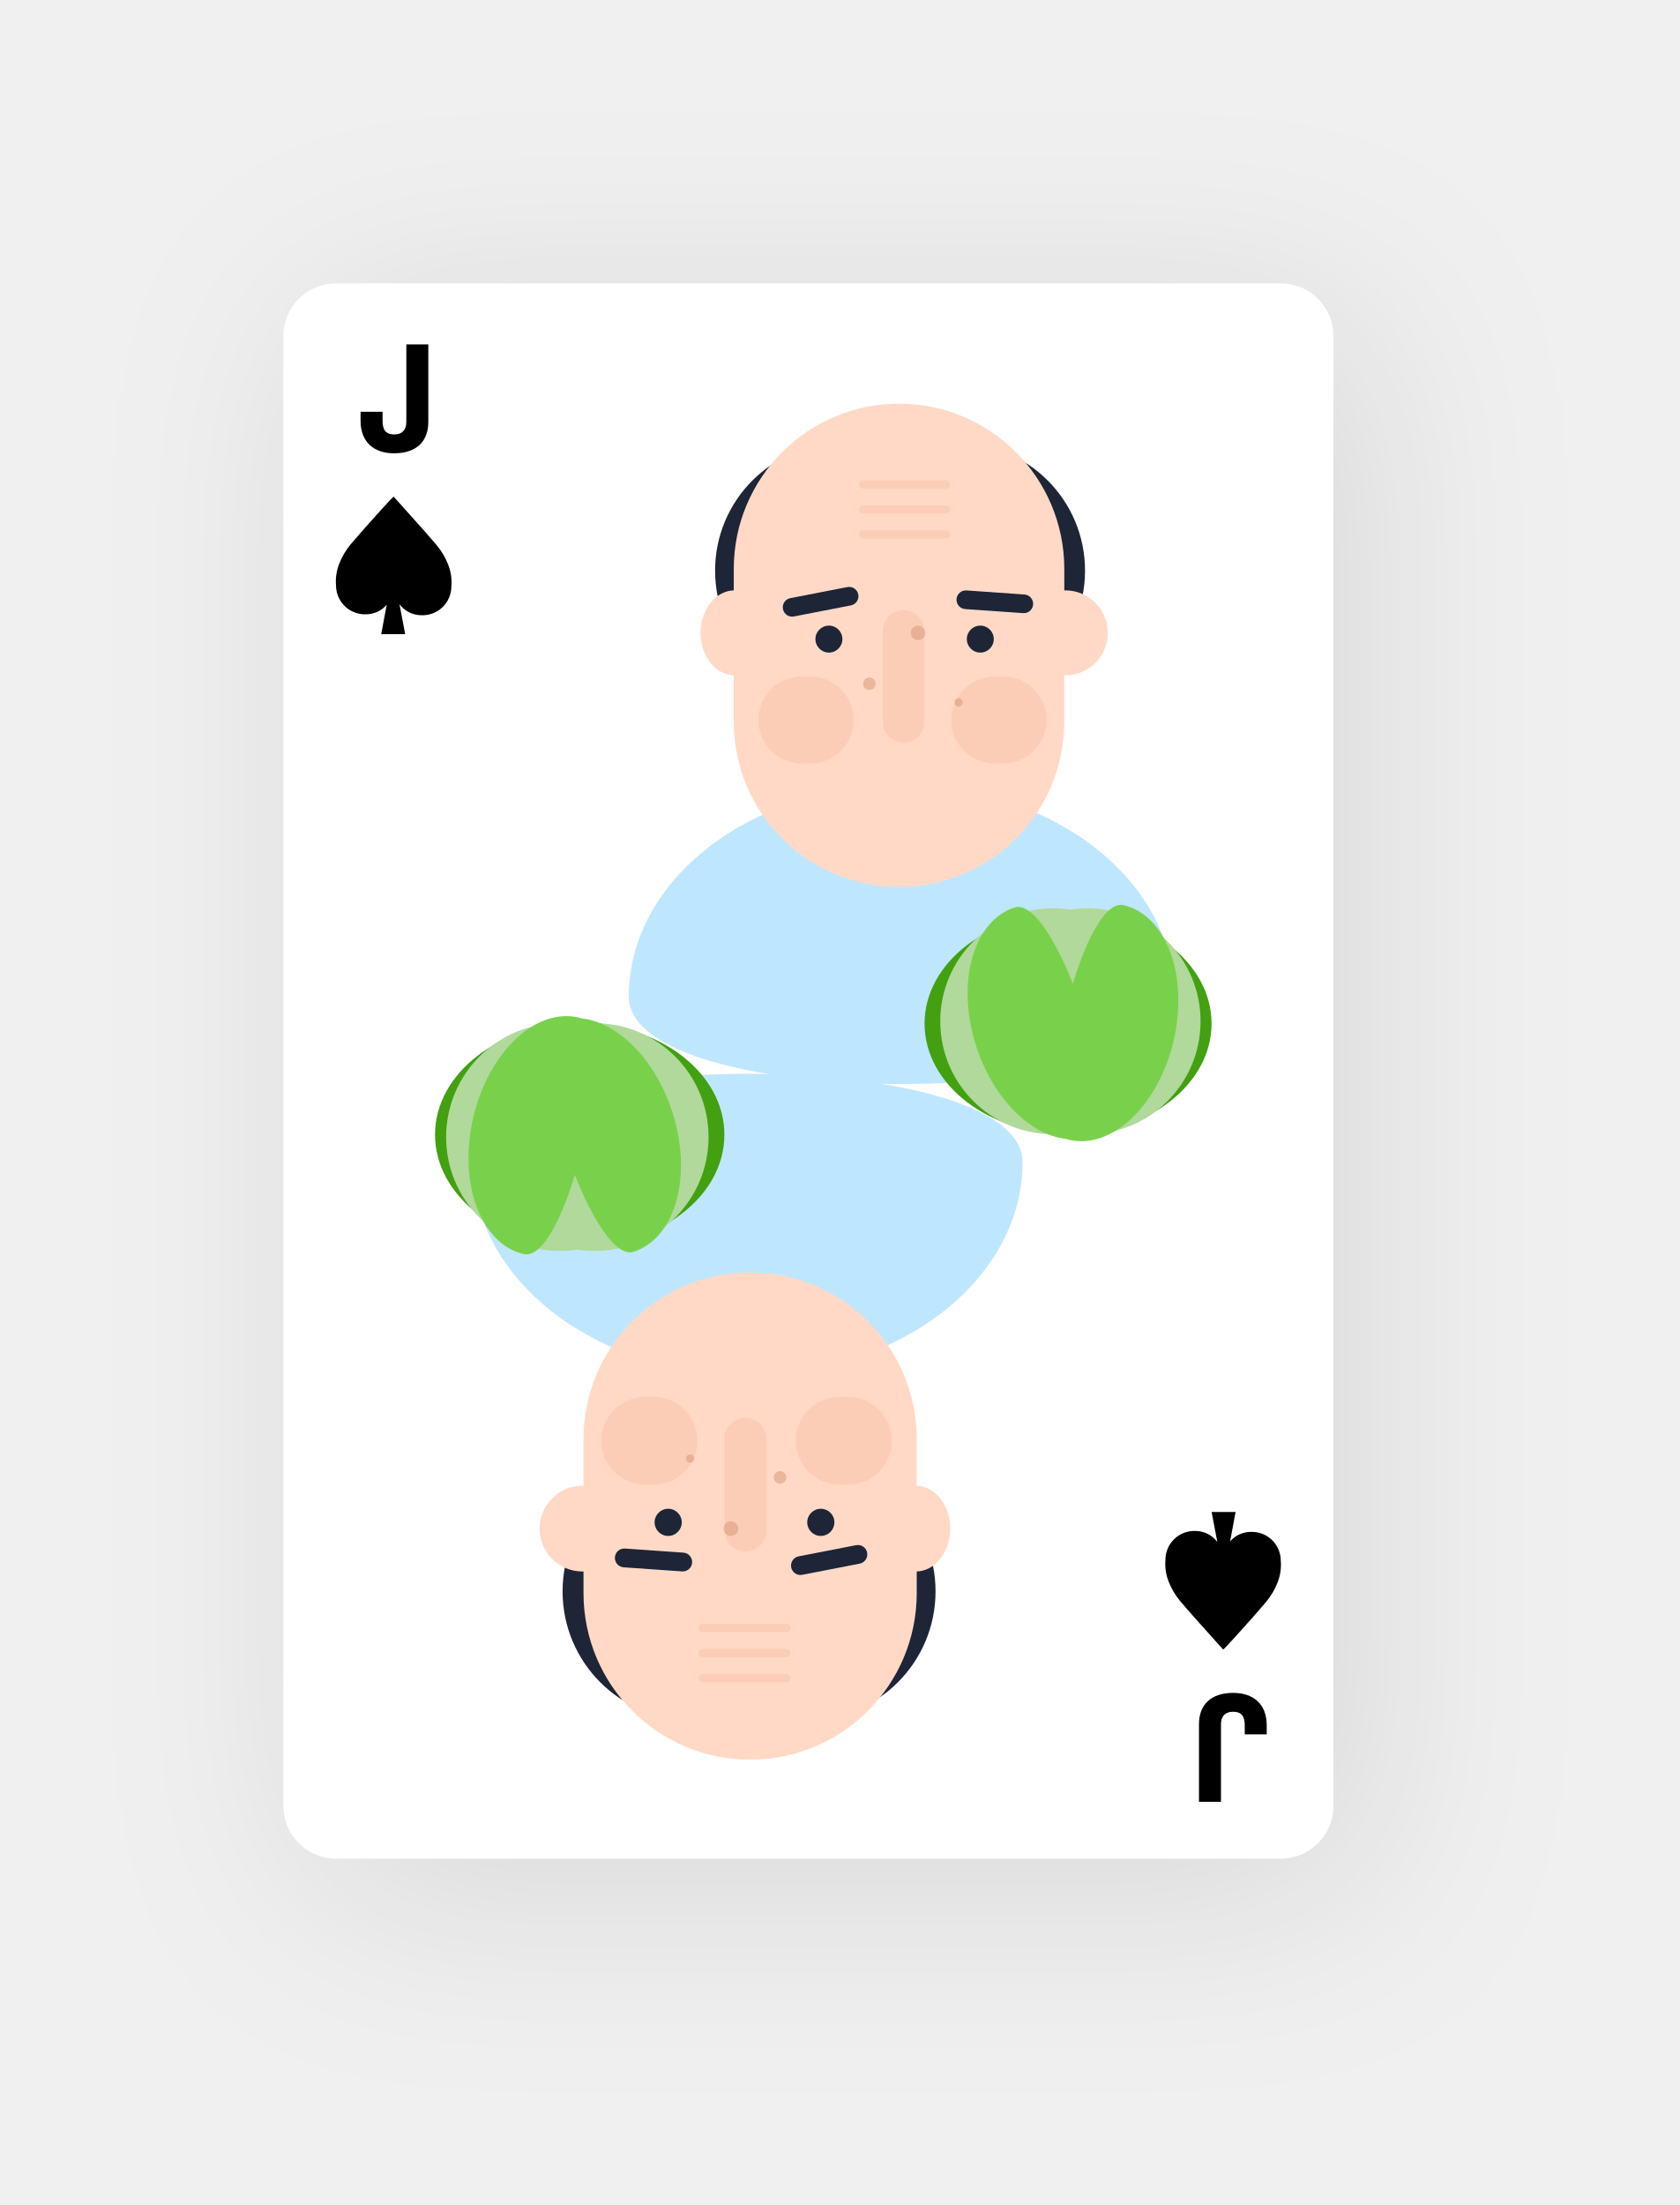
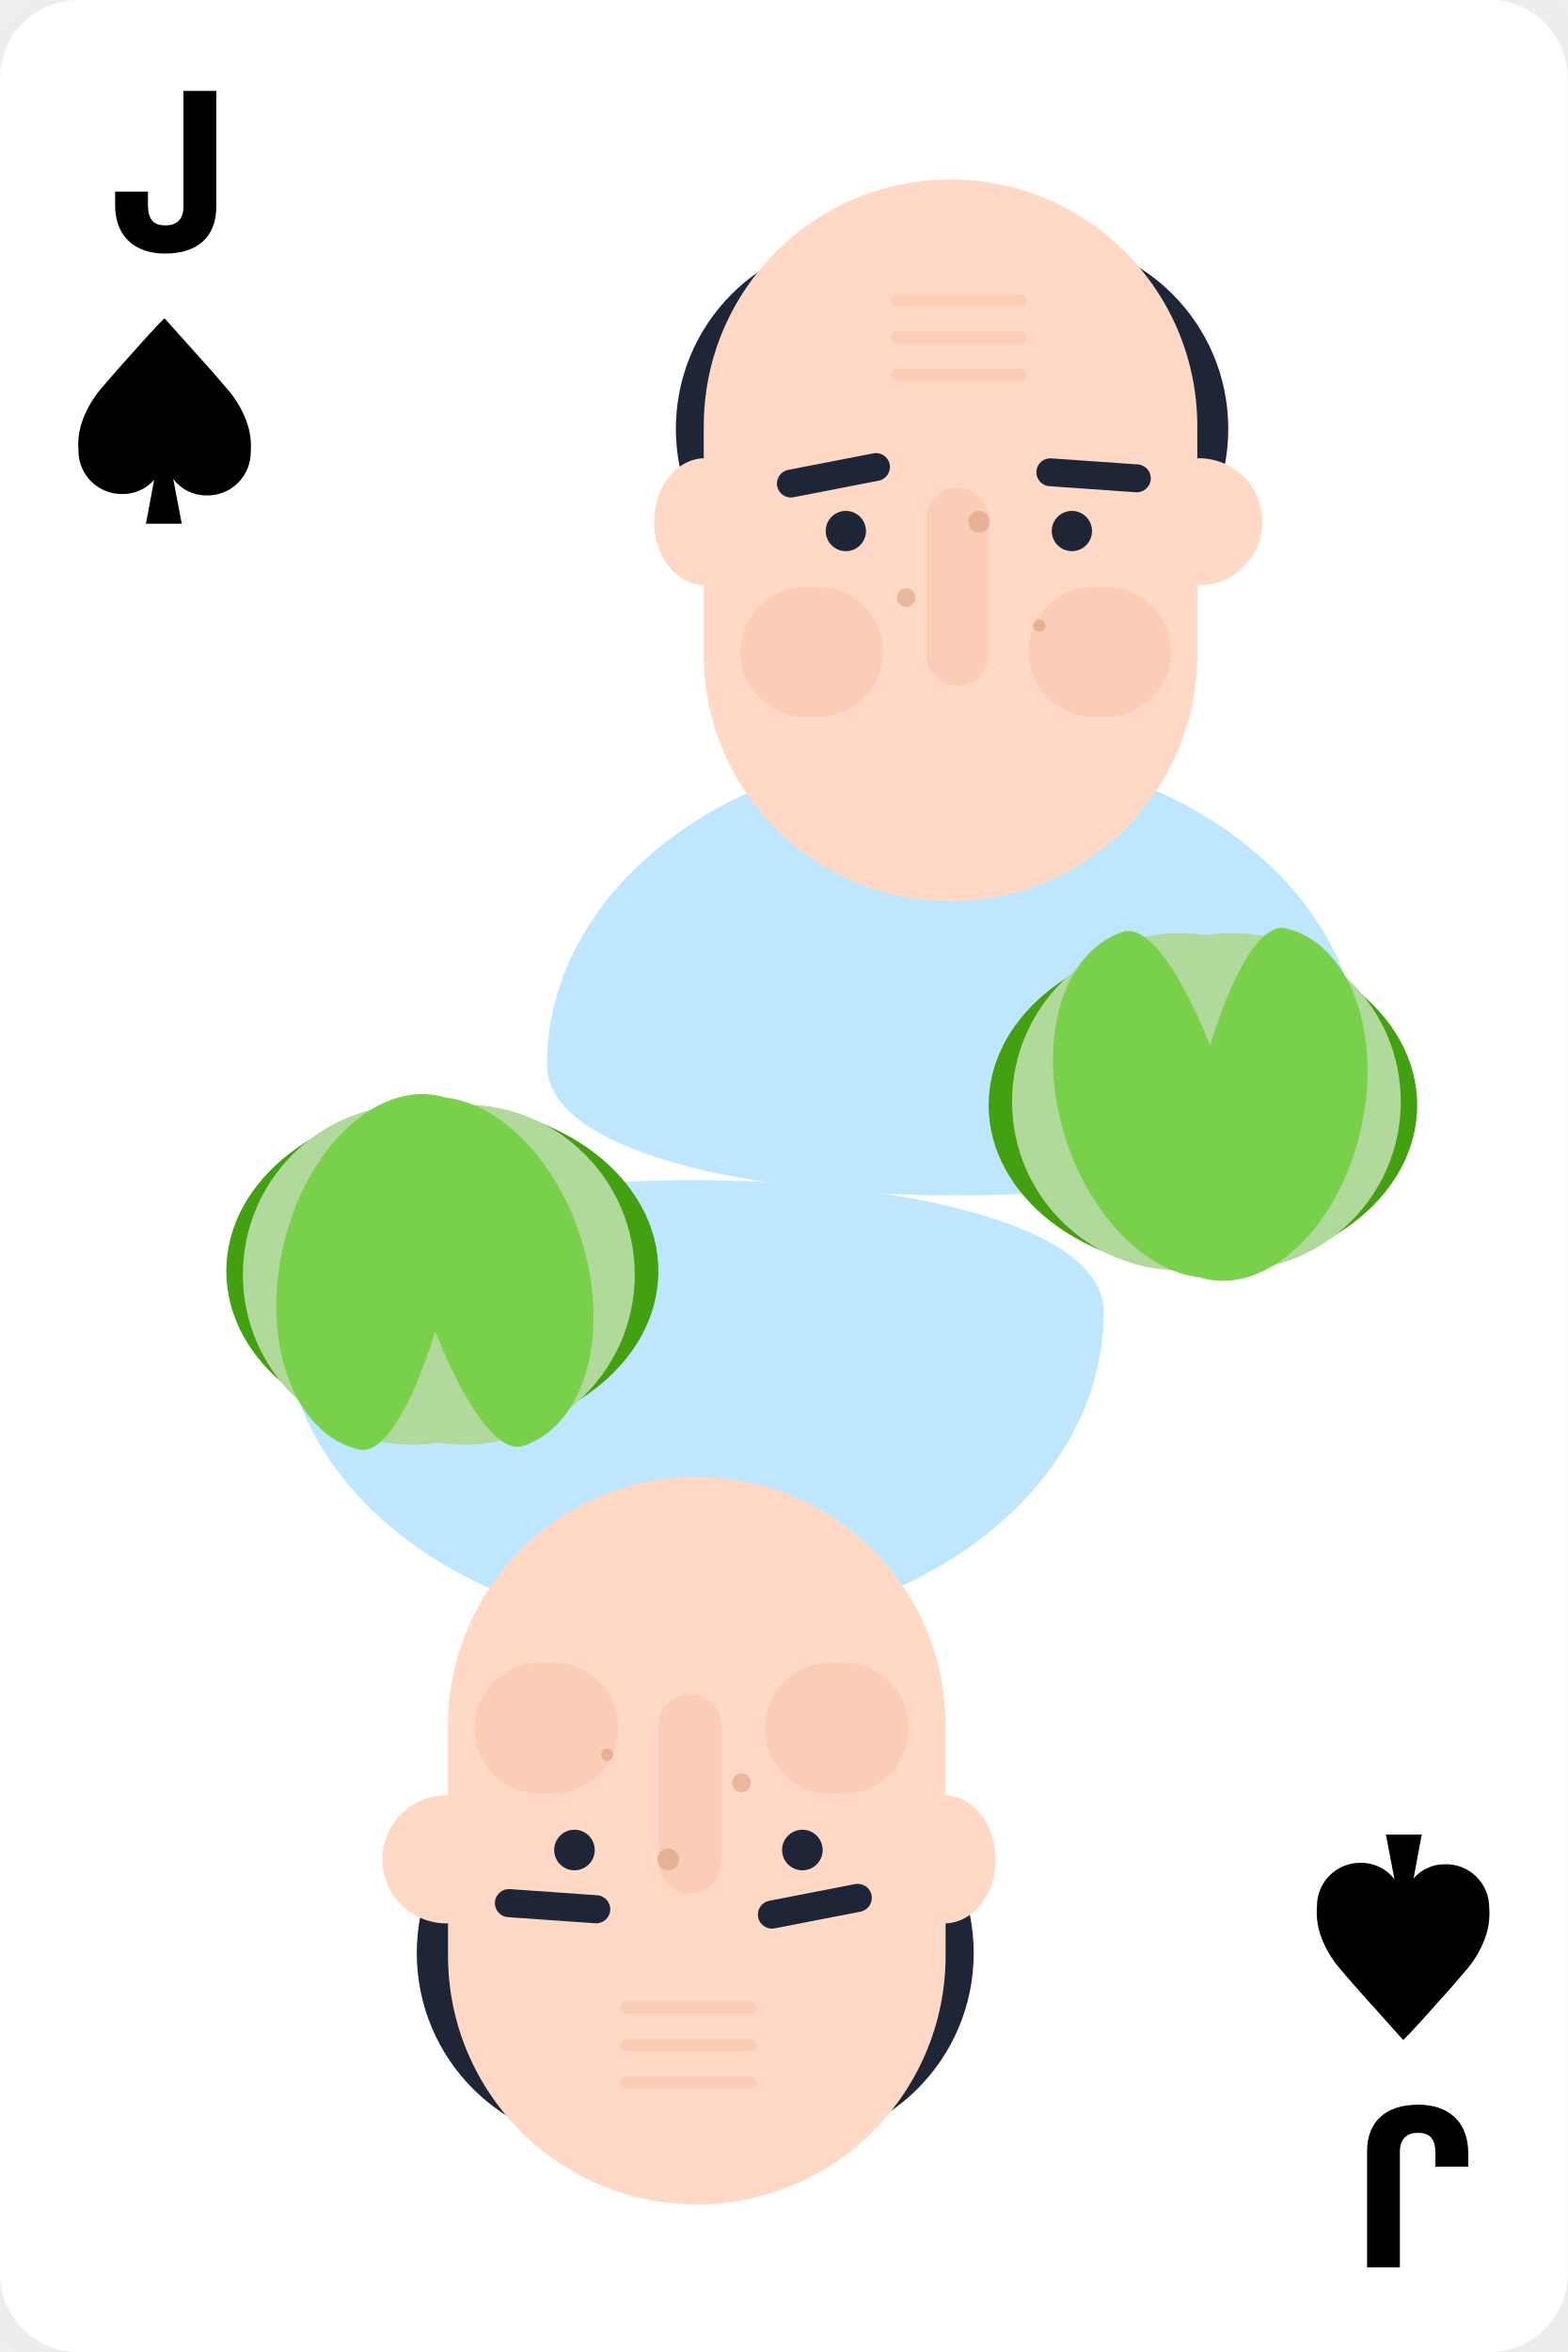
- <svg xmlns="http://www.w3.org/2000/svg" viewBox="0 0 160 210">
+ <svg xmlns="http://www.w3.org/2000/svg" viewBox="0 0 100 150">
  <defs>
    <style>
      .cls-1 {
        fill: #fff;
      }

      .cls-2 {
        font-size: 14px;
        font-family: HelveticaNeue-Bold, Helvetica Neue;
        font-weight: 700;
      }

      .cls-3 {
        fill: #bfe6ff;
      }

      .cls-4 {
        fill: #1d2537;
      }

      .cls-5 {
        fill: #ffd9c6;
      }

      .cls-6 {
        fill: #fccdb6;
      }

      .cls-7 {
        fill: rgba(213,146,113,0.49);
      }

      .cls-8 {
        fill: #42a011;
      }

      .cls-9 {
        fill: #b0d99b;
      }

      .cls-10 {
        fill: #79d14b;
      }

      .cls-11 {
        filter: url(#Rectangle_1);
      }
    </style>
-     <filter id="Rectangle_1" x="0" y="0" width="160" height="210" filterUnits="userSpaceOnUse">
+     <filter id="Rectangle_1" x="0" y="0" width="100" height="150" filterUnits="userSpaceOnUse">
      <feOffset dx="3" dy="3" input="SourceAlpha" />
      <feGaussianBlur stdDeviation="10" result="blur" />
      <feFlood flood-opacity="0.102" />
      <feComposite operator="in" in2="blur" />
      <feComposite in="SourceGraphic" />
    </filter>
  </defs>
  <g id="Group_154" data-name="Group 154" transform="translate(-784 -570)">
    <g id="Group_153" data-name="Group 153" transform="translate(452 525)">
      <g id="Group_77" data-name="Group 77" transform="translate(-275 -178)">
        <g id="Group_7" data-name="Group 7">
          <g id="Symbol_5_296" data-name="Symbol 5 – 296" transform="translate(494 6)">
            <g class="cls-11" transform="matrix(1, 0, 0, 1, 113, 217)">
-               <rect id="Rectangle_1-2" data-name="Rectangle 1" class="cls-1" width="100" height="150" rx="5" transform="translate(27 27)" />
+               <rect id="Rectangle_1-2" data-name="Rectangle 1" class="cls-1" width="100" height="150" rx="5" />
            </g>
          </g>
-           <g id="Group_5" data-name="Group 5" transform="translate(0 -3)">
+           <g id="Group_5" data-name="Group 5" transform="translate(-27 -30)">
            <text id="J" class="cls-2" transform="translate(641 269)">
              <tspan x="0" y="0">J</tspan>
            </text>
            <g id="Symbol_4_141" data-name="Symbol 4 – 141" transform="translate(116.711 -90)">
              <path id="Union_4" data-name="Union 4" d="M4.311,13.067l.521-2.8a2.6,2.6,0,0,1-1.966.906A2.752,2.752,0,0,1,.006,8.426a4.587,4.587,0,0,1,.313-2.09A6.639,6.639,0,0,1,1.386,4.527c.344-.388.79-.935,1.257-1.453.753-.836,2.744-3.1,2.863-3.1h0a.005.005,0,0,1,0,.005C5.63.112,7.6,2.318,8.357,3.161c.467.518.913,1.065,1.257,1.453a6.642,6.642,0,0,1,1.067,1.809,4.587,4.587,0,0,1,.312,2.09,2.752,2.752,0,0,1-2.86,2.749,2.612,2.612,0,0,1-2.083-1.05l.544,2.854ZM5.5,8.8l0-.033,0,.033Z" transform="translate(522.289 363.332)" />
            </g>
          </g>
-           <g id="Group_6" data-name="Group 6" transform="translate(1368 653.399) rotate(180)">
+           <g id="Group_6" data-name="Group 6" transform="translate(1341 626.399) rotate(180)">
            <text id="J-2" data-name="J" class="cls-2" transform="translate(640 269)">
              <tspan x="0" y="0">J</tspan>
            </text>
            <g id="Symbol_4_142" data-name="Symbol 4 – 142" transform="translate(116.711 -90)">
              <path id="Union_4-2" data-name="Union 4" d="M4.311,13.067l.521-2.8a2.6,2.6,0,0,1-1.966.906A2.752,2.752,0,0,1,.006,8.426a4.587,4.587,0,0,1,.313-2.09A6.639,6.639,0,0,1,1.386,4.527c.344-.388.79-.935,1.257-1.453.753-.836,2.744-3.1,2.863-3.1h0a.005.005,0,0,1,0,.005C5.63.112,7.6,2.318,8.357,3.161c.467.518.913,1.065,1.257,1.453a6.642,6.642,0,0,1,1.067,1.809,4.587,4.587,0,0,1,.312,2.09,2.752,2.752,0,0,1-2.86,2.749,2.612,2.612,0,0,1-2.083-1.05l.544,2.854ZM5.5,8.8l0-.033,0,.033Z" transform="translate(522.289 363.332)" />
            </g>
          </g>
        </g>
      </g>
      <g id="Group_92" data-name="Group 92">
-         <g id="Group_89" data-name="Group 89" transform="translate(-580.108 -70.553)">
+         <g id="Group_89" data-name="Group 89" transform="translate(-605.108 -97.553)">
          <path id="Path_31" data-name="Path 31" class="cls-3" d="M51.952,8.332c0,11.109-11.63,20.115-25.976,20.115S0,19.441,0,8.332,51.952-2.777,51.952,8.332Z" transform="translate(1023.952 218.791) rotate(180)" />
          <rect id="Rectangle_8" data-name="Rectangle 8" class="cls-4" width="35.236" height="24.297" rx="12.148" transform="translate(980.221 157.753)" />
          <rect id="Rectangle_7" data-name="Rectangle 7" class="cls-5" width="31.483" height="46.026" rx="15.742" transform="translate(981.999 154)" />
          <ellipse id="Ellipse_6" data-name="Ellipse 6" class="cls-5" cx="3.243" cy="4.049" rx="3.243" ry="4.049" transform="translate(978.835 171.778)" />
          <circle id="Ellipse_7" data-name="Ellipse 7" class="cls-5" cx="4.049" cy="4.049" r="4.049" transform="translate(1009.532 171.778)" />
          <rect id="Rectangle_9" data-name="Rectangle 9" class="cls-6" width="8.692" height="0.79" rx="0.395" transform="translate(993.926 161.309)" />
          <rect id="Rectangle_10" data-name="Rectangle 10" class="cls-6" width="8.692" height="0.79" rx="0.395" transform="translate(993.926 163.679)" />
          <rect id="Rectangle_11" data-name="Rectangle 11" class="cls-6" width="8.692" height="0.79" rx="0.395" transform="translate(993.926 166.05)" />
          <rect id="Rectangle_15" data-name="Rectangle 15" class="cls-4" width="7.309" height="1.778" rx="0.889" transform="translate(986.515 172.689) rotate(-11)" />
          <rect id="Rectangle_16" data-name="Rectangle 16" class="cls-4" width="7.309" height="1.778" rx="0.889" transform="matrix(0.998, 0.07, -0.07, 0.998, 1003.281, 171.723)" />
          <rect id="Rectangle_12" data-name="Rectangle 12" class="cls-6" width="12.642" height="3.951" rx="1.975" transform="translate(996.198 186.297) rotate(-90)" />
          <rect id="Rectangle_13" data-name="Rectangle 13" class="cls-6" width="9.087" height="8.296" rx="4.148" transform="translate(984.346 179.976)" />
          <rect id="Rectangle_14" data-name="Rectangle 14" class="cls-6" width="9.087" height="8.296" rx="4.148" transform="translate(1002.717 179.976)" />
          <circle id="Ellipse_8" data-name="Ellipse 8" class="cls-4" cx="1.284" cy="1.284" r="1.284" transform="translate(989.778 175.136)" />
          <circle id="Ellipse_10" data-name="Ellipse 10" class="cls-7" cx="0.691" cy="0.691" r="0.691" transform="translate(998.865 175.136)" />
          <circle id="Ellipse_11" data-name="Ellipse 11" class="cls-7" cx="0.395" cy="0.395" r="0.395" transform="translate(1003.013 182.05)" />
          <circle id="Ellipse_12" data-name="Ellipse 12" class="cls-7" cx="0.593" cy="0.593" r="0.593" transform="translate(994.321 180.075)" />
          <circle id="Ellipse_9" data-name="Ellipse 9" class="cls-4" cx="1.284" cy="1.284" r="1.284" transform="translate(1004.198 175.136)" />
          <g id="Group_73" data-name="Group 73" transform="translate(1000.172 201.013)">
            <ellipse id="Ellipse_19" data-name="Ellipse 19" class="cls-8" cx="13.668" cy="10.531" rx="13.668" ry="10.531" transform="translate(0 1.496)" />
            <circle id="Ellipse_18" data-name="Ellipse 18" class="cls-9" cx="10.755" cy="10.755" r="10.755" transform="translate(1.494 1.048)" />
            <circle id="Ellipse_20" data-name="Ellipse 20" class="cls-9" cx="10.755" cy="10.755" r="10.755" transform="translate(4.78 1.048)" />
            <path id="Path_32" data-name="Path 32" class="cls-10" d="M7.556,0c4.173,0,4.173,22.949,0,22.949S0,17.812,0,11.475,3.383,0,7.556,0Z" transform="matrix(0.951, -0.309, 0.309, 0.951, 1.384, 3.302)" />
            <path id="Path_33" data-name="Path 33" class="cls-10" d="M7.556,0c4.173,0,4.173,22.949,0,22.949S0,17.812,0,11.475,3.383,0,7.556,0Z" transform="matrix(-0.974, -0.225, 0.225, -0.974, 21.15, 24.797)" />
          </g>
        </g>
-         <g id="Group_91" data-name="Group 91" transform="translate(1401.4 366.589) rotate(180)">
+         <g id="Group_91" data-name="Group 91" transform="translate(1374.4 339.589) rotate(180)">
          <path id="Path_31-2" data-name="Path 31" class="cls-3" d="M52.377,8.4c0,11.2-11.725,20.28-26.189,20.28S0,19.6,0,8.4,52.377-2.8,52.377,8.4Z" transform="translate(1024.377 219.322) rotate(180)" />
          <rect id="Rectangle_8-2" data-name="Rectangle 8" class="cls-4" width="35.525" height="24.496" rx="12.248" transform="translate(980.289 157.784)" />
          <rect id="Rectangle_7-2" data-name="Rectangle 7" class="cls-5" width="31.741" height="46.403" rx="15.871" transform="translate(982.081 154)" />
          <ellipse id="Ellipse_6-2" data-name="Ellipse 6" class="cls-5" cx="3.27" cy="4.083" rx="3.27" ry="4.083" transform="translate(978.891 171.924)" />
          <circle id="Ellipse_7-2" data-name="Ellipse 7" class="cls-5" cx="4.083" cy="4.083" r="4.083" transform="translate(1009.839 171.924)" />
          <rect id="Rectangle_9-2" data-name="Rectangle 9" class="cls-6" width="8.763" height="0.797" rx="0.398" transform="translate(994.106 161.369)" />
          <rect id="Rectangle_10-2" data-name="Rectangle 10" class="cls-6" width="8.763" height="0.797" rx="0.398" transform="translate(994.106 163.758)" />
          <rect id="Rectangle_11-2" data-name="Rectangle 11" class="cls-6" width="8.763" height="0.797" rx="0.398" transform="translate(994.106 166.148)" />
          <rect id="Rectangle_15-2" data-name="Rectangle 15" class="cls-4" width="7.369" height="1.792" rx="0.896" transform="translate(986.634 172.842) rotate(-11)" />
          <rect id="Rectangle_16-2" data-name="Rectangle 16" class="cls-4" width="7.369" height="1.792" rx="0.896" transform="matrix(0.998, 0.07, -0.07, 0.998, 1003.538, 171.868)" />
          <rect id="Rectangle_12-2" data-name="Rectangle 12" class="cls-6" width="12.746" height="3.983" rx="1.992" transform="translate(996.396 186.561) rotate(-90)" />
          <rect id="Rectangle_13-2" data-name="Rectangle 13" class="cls-6" width="9.161" height="8.364" rx="4.182" transform="translate(984.447 180.189)" />
          <rect id="Rectangle_14-2" data-name="Rectangle 14" class="cls-6" width="9.161" height="8.364" rx="4.182" transform="translate(1002.968 180.189)" />
          <circle id="Ellipse_8-2" data-name="Ellipse 8" class="cls-4" cx="1.294" cy="1.294" r="1.294" transform="translate(989.924 175.309)" />
          <circle id="Ellipse_10-2" data-name="Ellipse 10" class="cls-7" cx="0.697" cy="0.697" r="0.697" transform="translate(999.085 175.309)" />
          <circle id="Ellipse_11-2" data-name="Ellipse 11" class="cls-7" cx="0.398" cy="0.398" r="0.398" transform="translate(1003.267 182.28)" />
          <circle id="Ellipse_12-2" data-name="Ellipse 12" class="cls-7" cx="0.597" cy="0.597" r="0.597" transform="translate(994.504 180.288)" />
          <circle id="Ellipse_9-2" data-name="Ellipse 9" class="cls-4" cx="1.294" cy="1.294" r="1.294" transform="translate(1004.462 175.309)" />
          <g id="Group_73-2" data-name="Group 73" transform="translate(1000.403 201.398)">
            <ellipse id="Ellipse_19-2" data-name="Ellipse 19" class="cls-8" cx="13.78" cy="10.617" rx="13.78" ry="10.617" transform="translate(0 1.508)" />
            <circle id="Ellipse_18-2" data-name="Ellipse 18" class="cls-9" cx="10.843" cy="10.843" r="10.843" transform="translate(1.506 1.056)" />
            <circle id="Ellipse_20-2" data-name="Ellipse 20" class="cls-9" cx="10.843" cy="10.843" r="10.843" transform="translate(4.819 1.056)" />
            <path id="Path_32-2" data-name="Path 32" class="cls-10" d="M7.618,0c4.207,0,4.207,23.137,0,23.137S0,17.958,0,11.569,3.411,0,7.618,0Z" transform="matrix(0.951, -0.309, 0.309, 0.951, 1.395, 3.329)" />
            <path id="Path_33-2" data-name="Path 33" class="cls-10" d="M7.618,0c4.207,0,4.207,23.137,0,23.137S0,17.958,0,11.569,3.411,0,7.618,0Z" transform="matrix(-0.974, -0.225, 0.225, -0.974, 21.324, 25)" />
          </g>
        </g>
      </g>
    </g>
  </g>
</svg>
